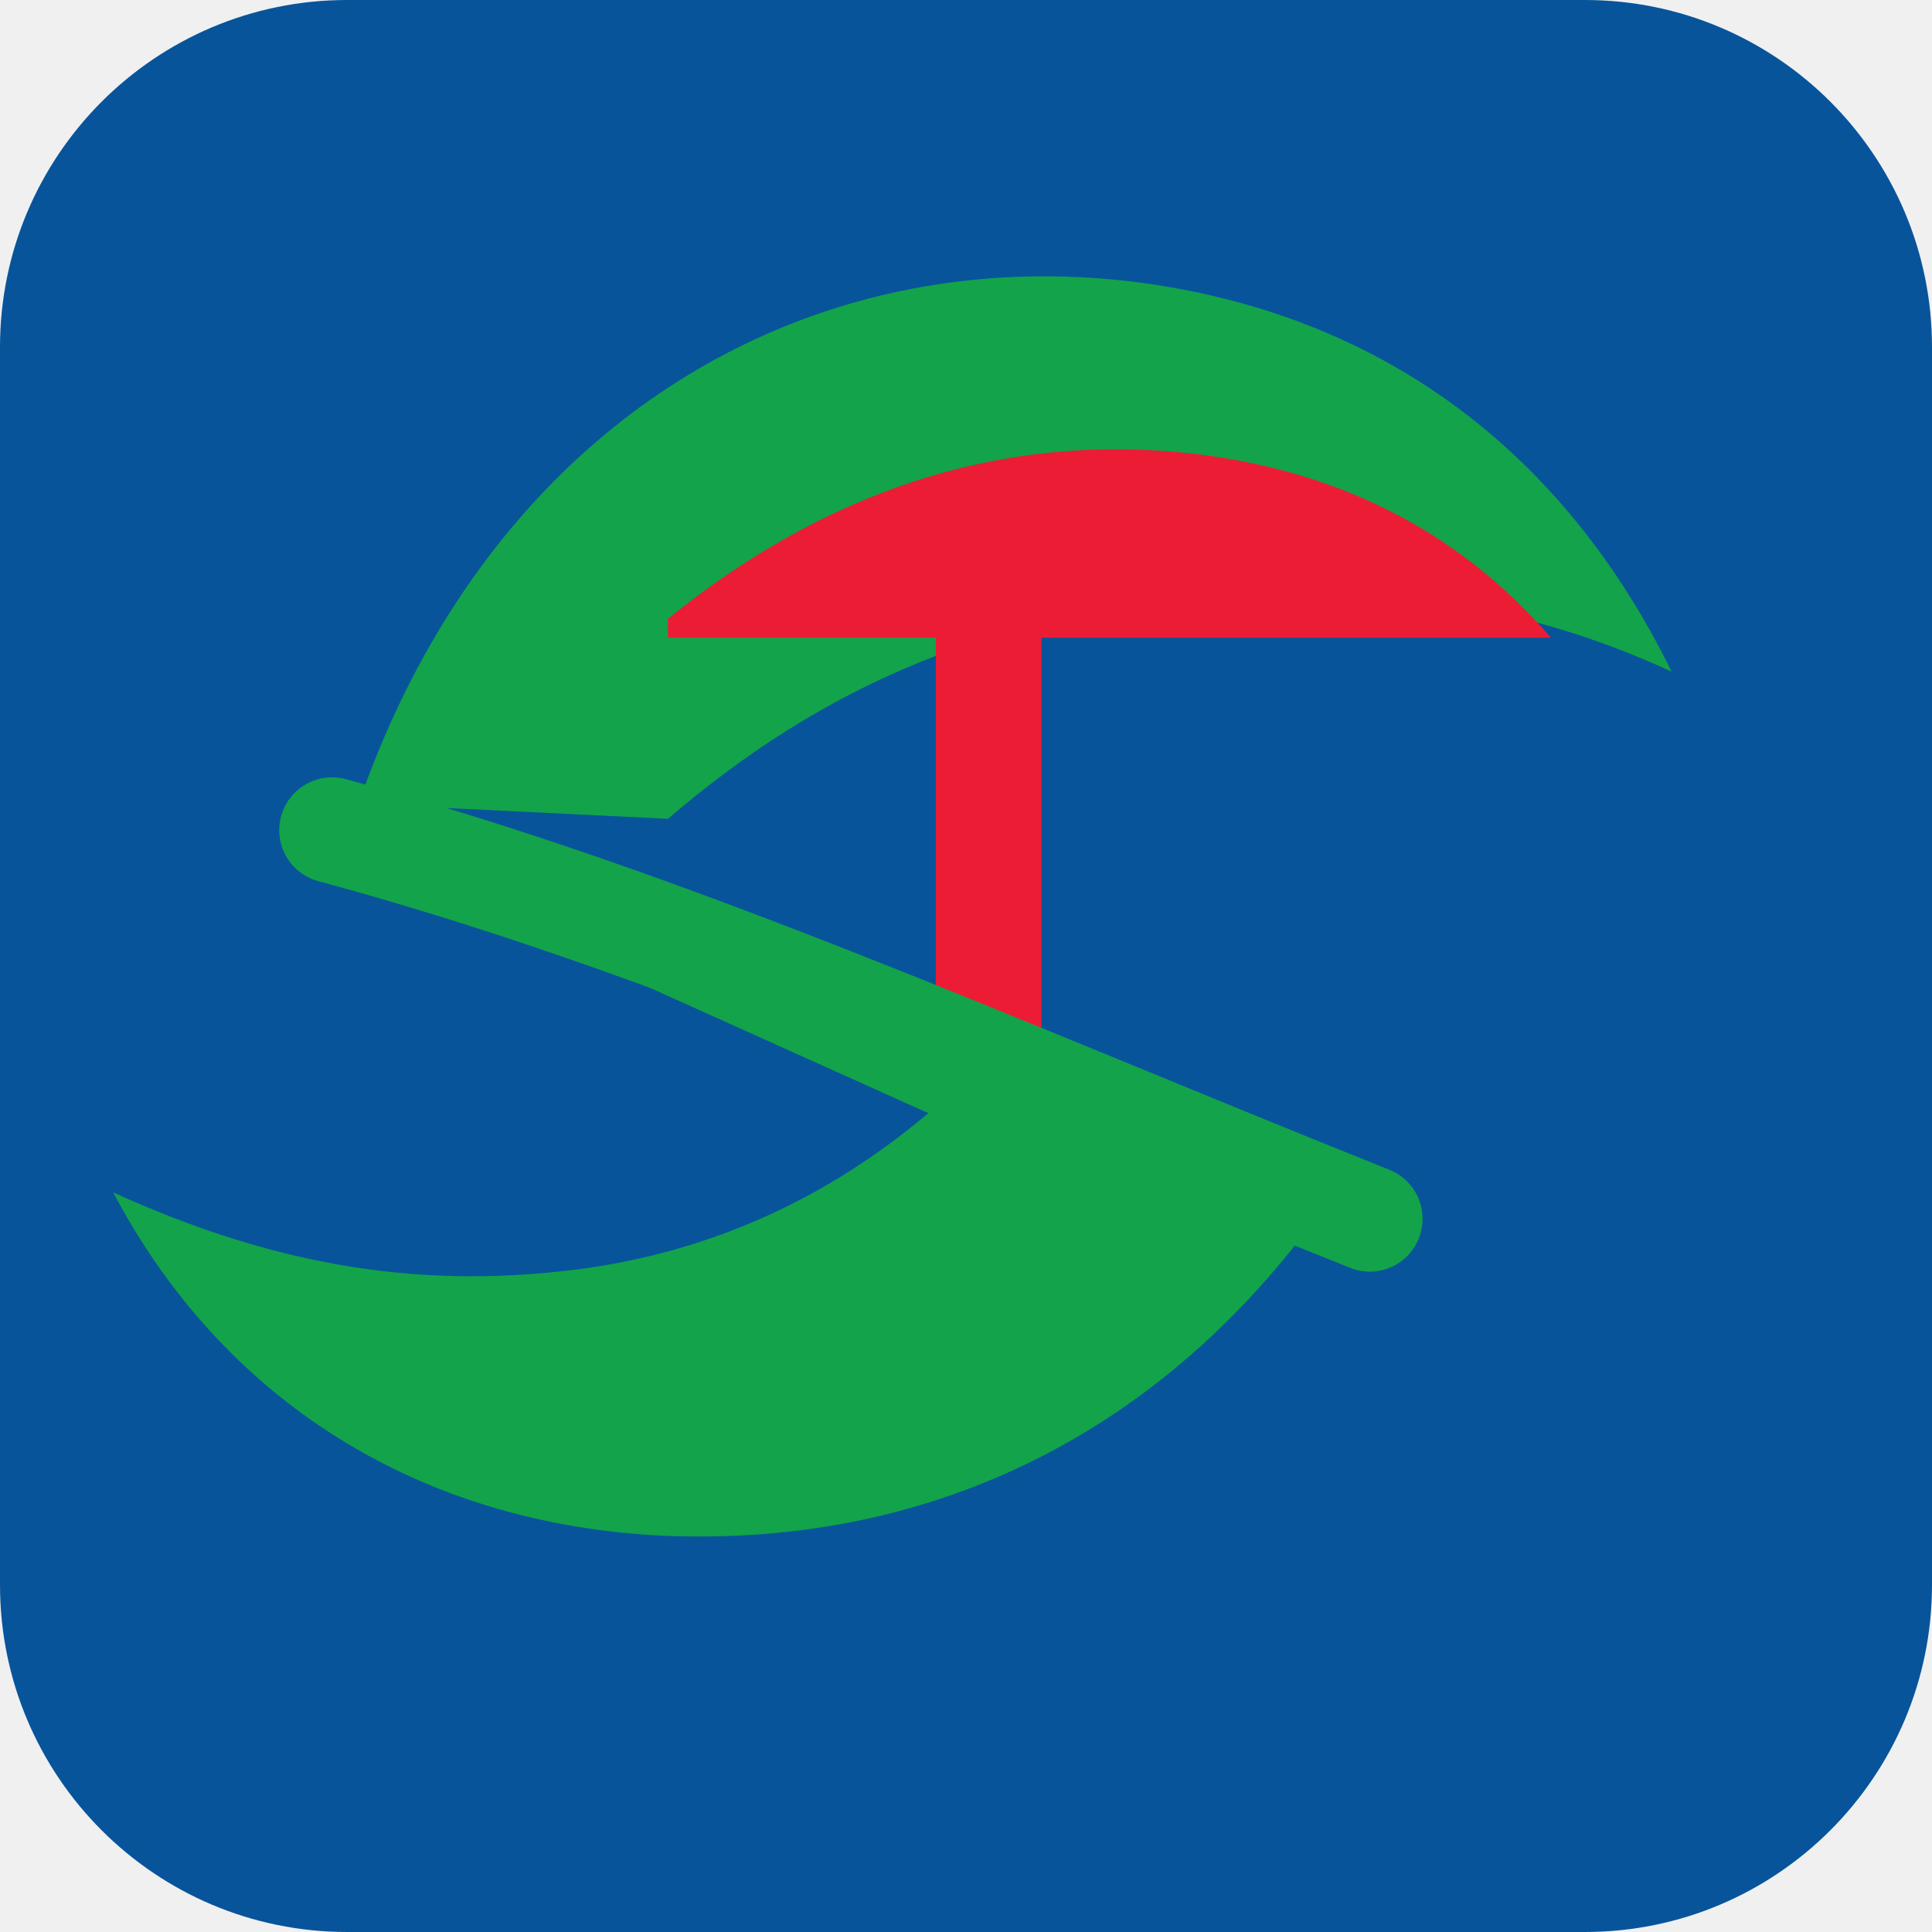
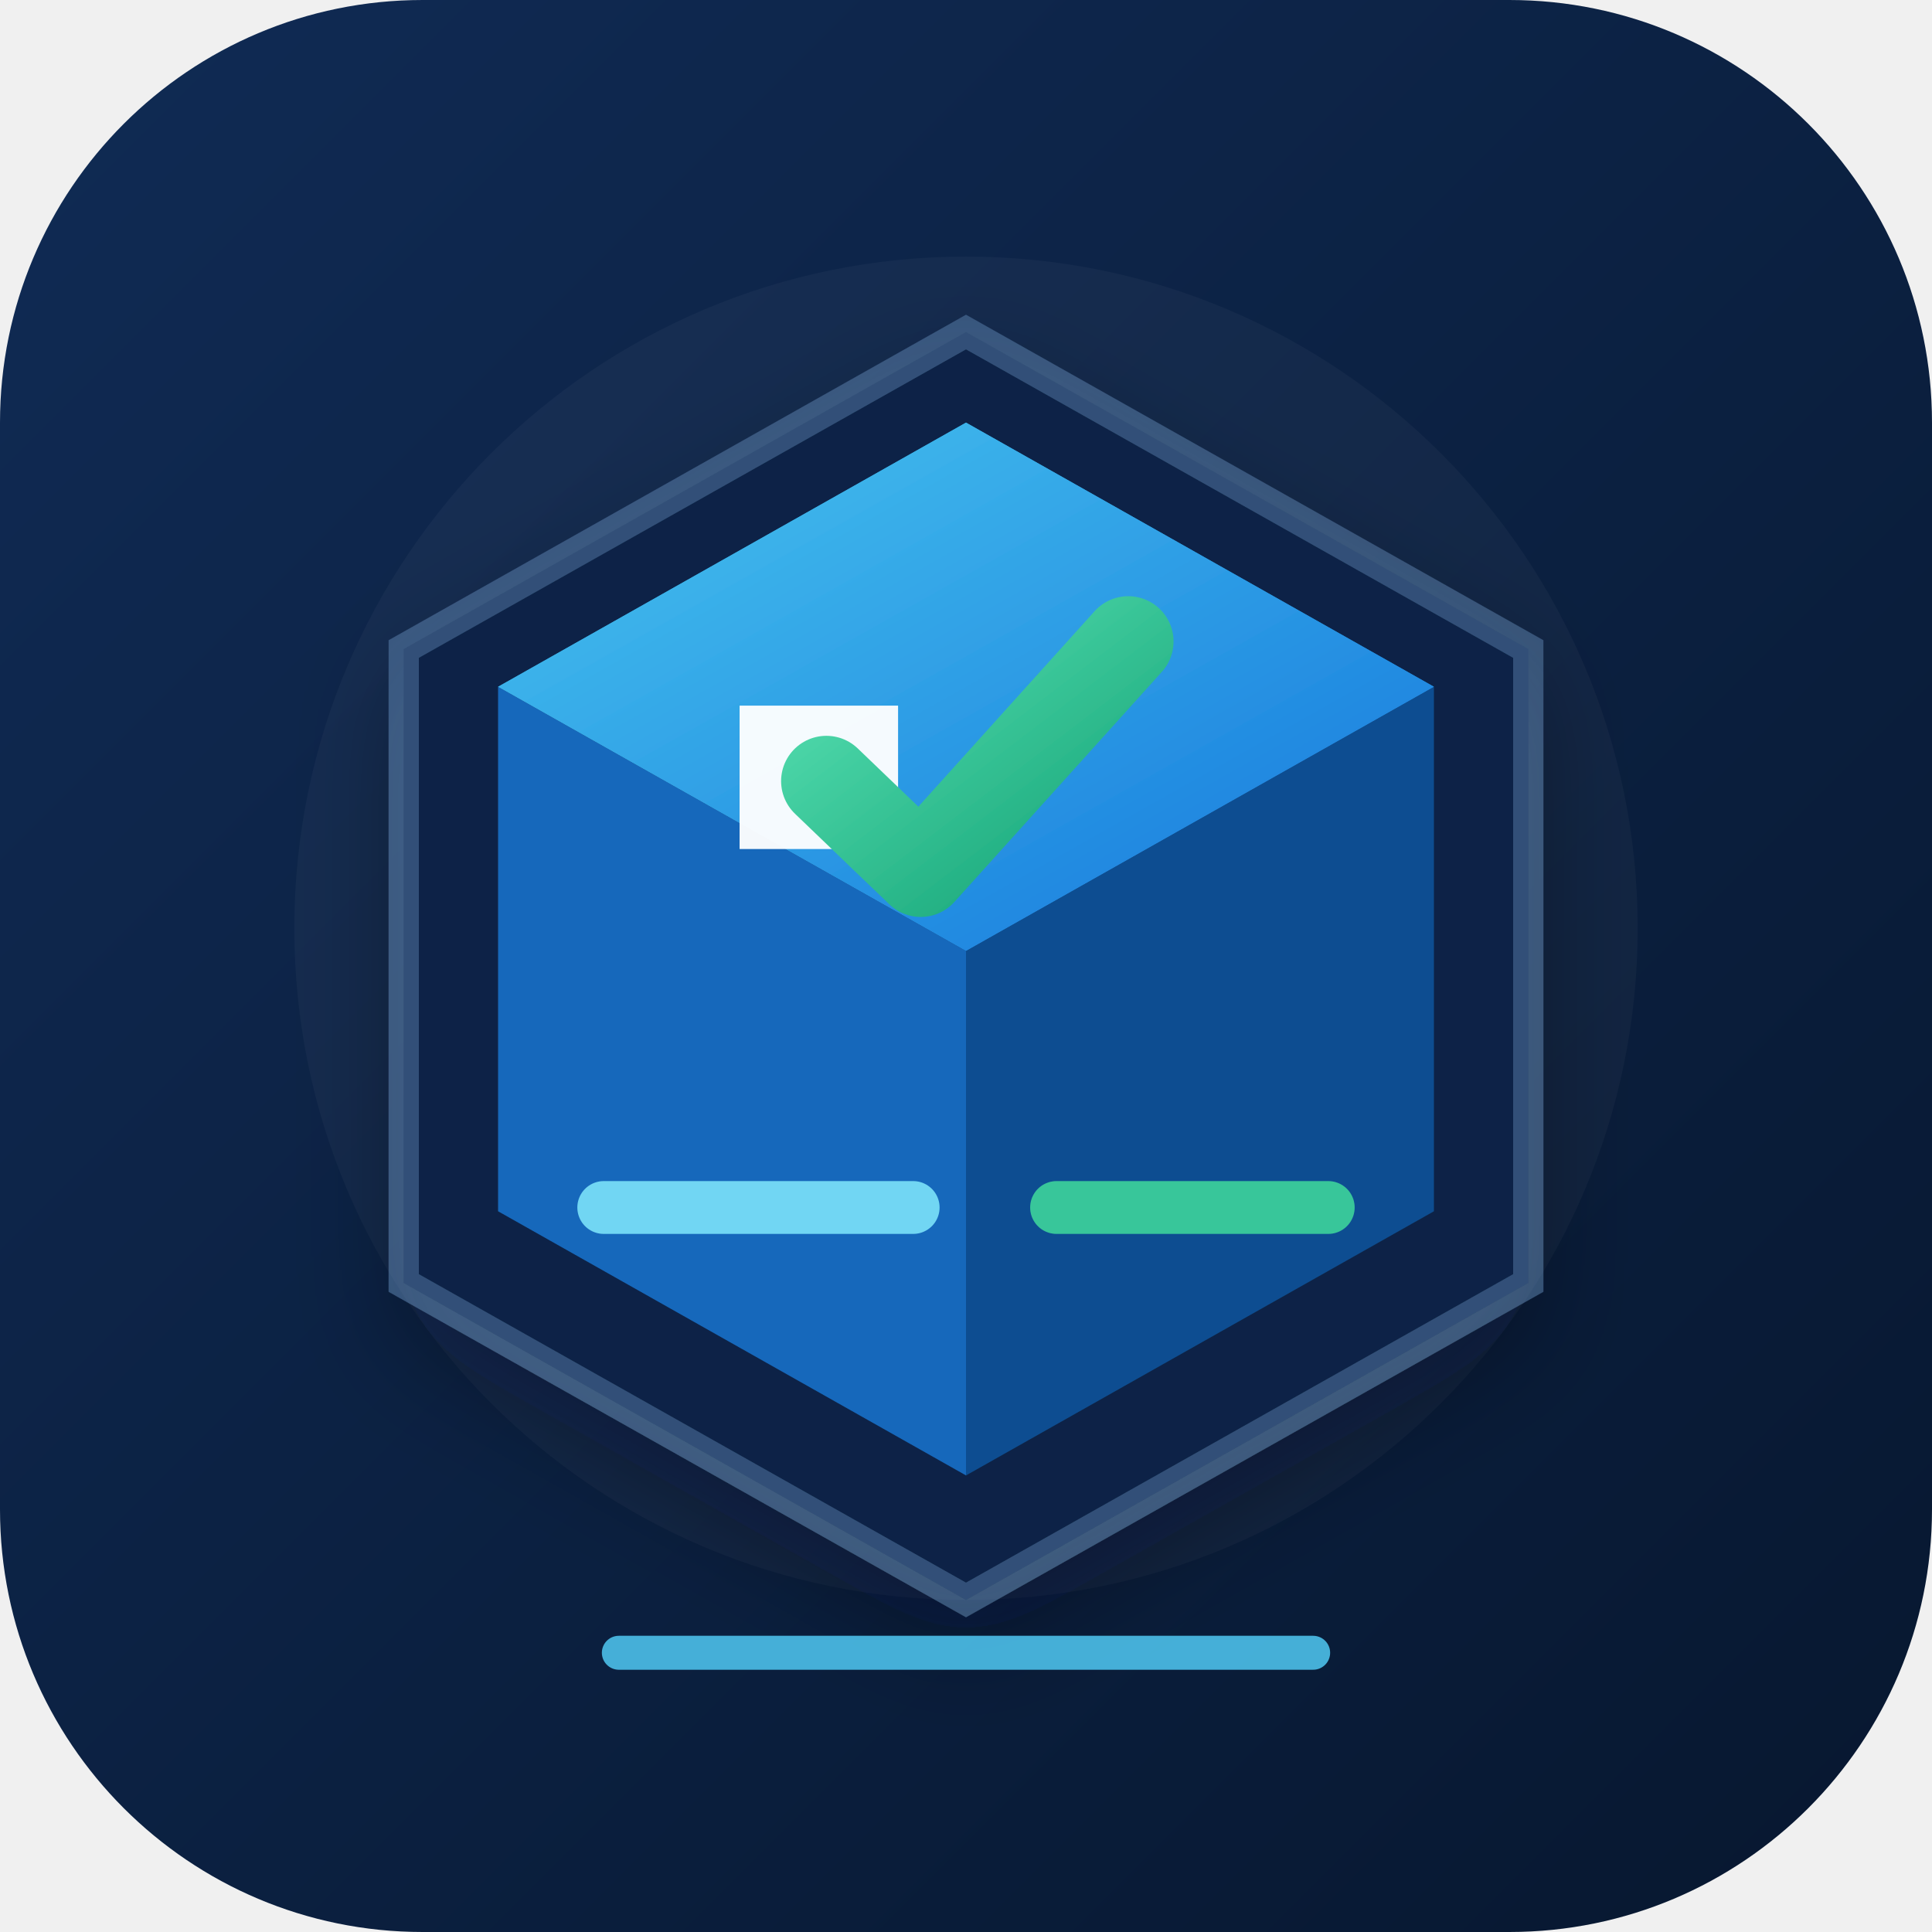
- <svg xmlns="http://www.w3.org/2000/svg" viewBox="0 0 512 512">
-   <rect width="512" height="512" rx="92" fill="#07549b" />
-   <path d="M95 213C130 112 214 63 303 75c65 9 112 46 140 103-39-18-77-23-119-20-60 4-105 23-147 59l-82-4Z" fill="#13a34a" />
-   <path d="M177 164c42-34 88-49 137-44 39 4 72 20 97 49H177Z" fill="#ed1c35" />
-   <path d="M248 168h28v188h-28z" fill="#ed1c35" />
-   <path d="M75 218c89 24 175 63 275 103-41 57-101 89-174 86-65-3-117-36-146-91 44 20 83 26 126 20 34-5 64-19 90-41L75 218Z" fill="#13a34a" />
-   <path d="M88 220c89 24 175 63 275 103" fill="none" stroke="#13a34a" stroke-width="28" stroke-linecap="round" />
+ <svg xmlns="http://www.w3.org/2000/svg" width="512" height="512" viewBox="0 0 512 512" role="img" aria-labelledby="title">
+   <defs>
+     <linearGradient id="bg" x1="0" y1="0" x2="1" y2="1">
+       <stop stop-color="#102b55" />
+       <stop offset="1" stop-color="#07172f" />
+     </linearGradient>
+     <linearGradient id="cube" x1="0" y1="0" x2="1" y2="1">
+       <stop stop-color="#48c6ef" />
+       <stop offset="1" stop-color="#1475dc" />
+     </linearGradient>
+     <linearGradient id="green" x1="0" y1="0" x2="1" y2="1">
+       <stop stop-color="#55dfb1" />
+       <stop offset="1" stop-color="#16a477" />
+     </linearGradient>
+     <filter id="shadow" x="-30%" y="-30%" width="160%" height="160%">
+       <feDropShadow dx="0" dy="12" stdDeviation="14" flood-color="#020b1b" flood-opacity=".35" />
+     </filter>
+   </defs>
+   <rect width="512" height="512" rx="112" fill="url(#bg)" />
+   <circle cx="256" cy="246" r="178" fill="#fff" opacity=".035" />
+   <g filter="url(#shadow)">
+     <path d="M256 88 405 172v168l-149 84-149-84V172Z" fill="#0d2447" stroke="#8bb9e9" stroke-opacity=".3" stroke-width="8" />
+     <path d="m256 112 124 70-124 70-124-70Z" fill="url(#cube)" />
+     <path d="M132 182v139l124 70V252Z" fill="#1768bb" />
+     <path d="M380 182v139l-124 70V252Z" fill="#0f4e91" />
+     <path d="m256 112 124 70-124 70-124-70Z" fill="url(#cube)" opacity=".96" />
+     <path d="M196 187h42v38h-42z" fill="#fff" opacity=".95" />
+     <path d="m219 207 25 24 55-61" fill="none" stroke="url(#green)" stroke-width="24" stroke-linecap="round" stroke-linejoin="round" />
+     <path d="M160 320h82" stroke="#71d6f3" stroke-width="14" stroke-linecap="round" />
+     <path d="M280 320h72" stroke="#39c69a" stroke-width="14" stroke-linecap="round" />
+   </g>
+   <path d="M164 438h184" stroke="#4bbfe9" stroke-width="9" stroke-linecap="round" opacity=".9" />
</svg>
